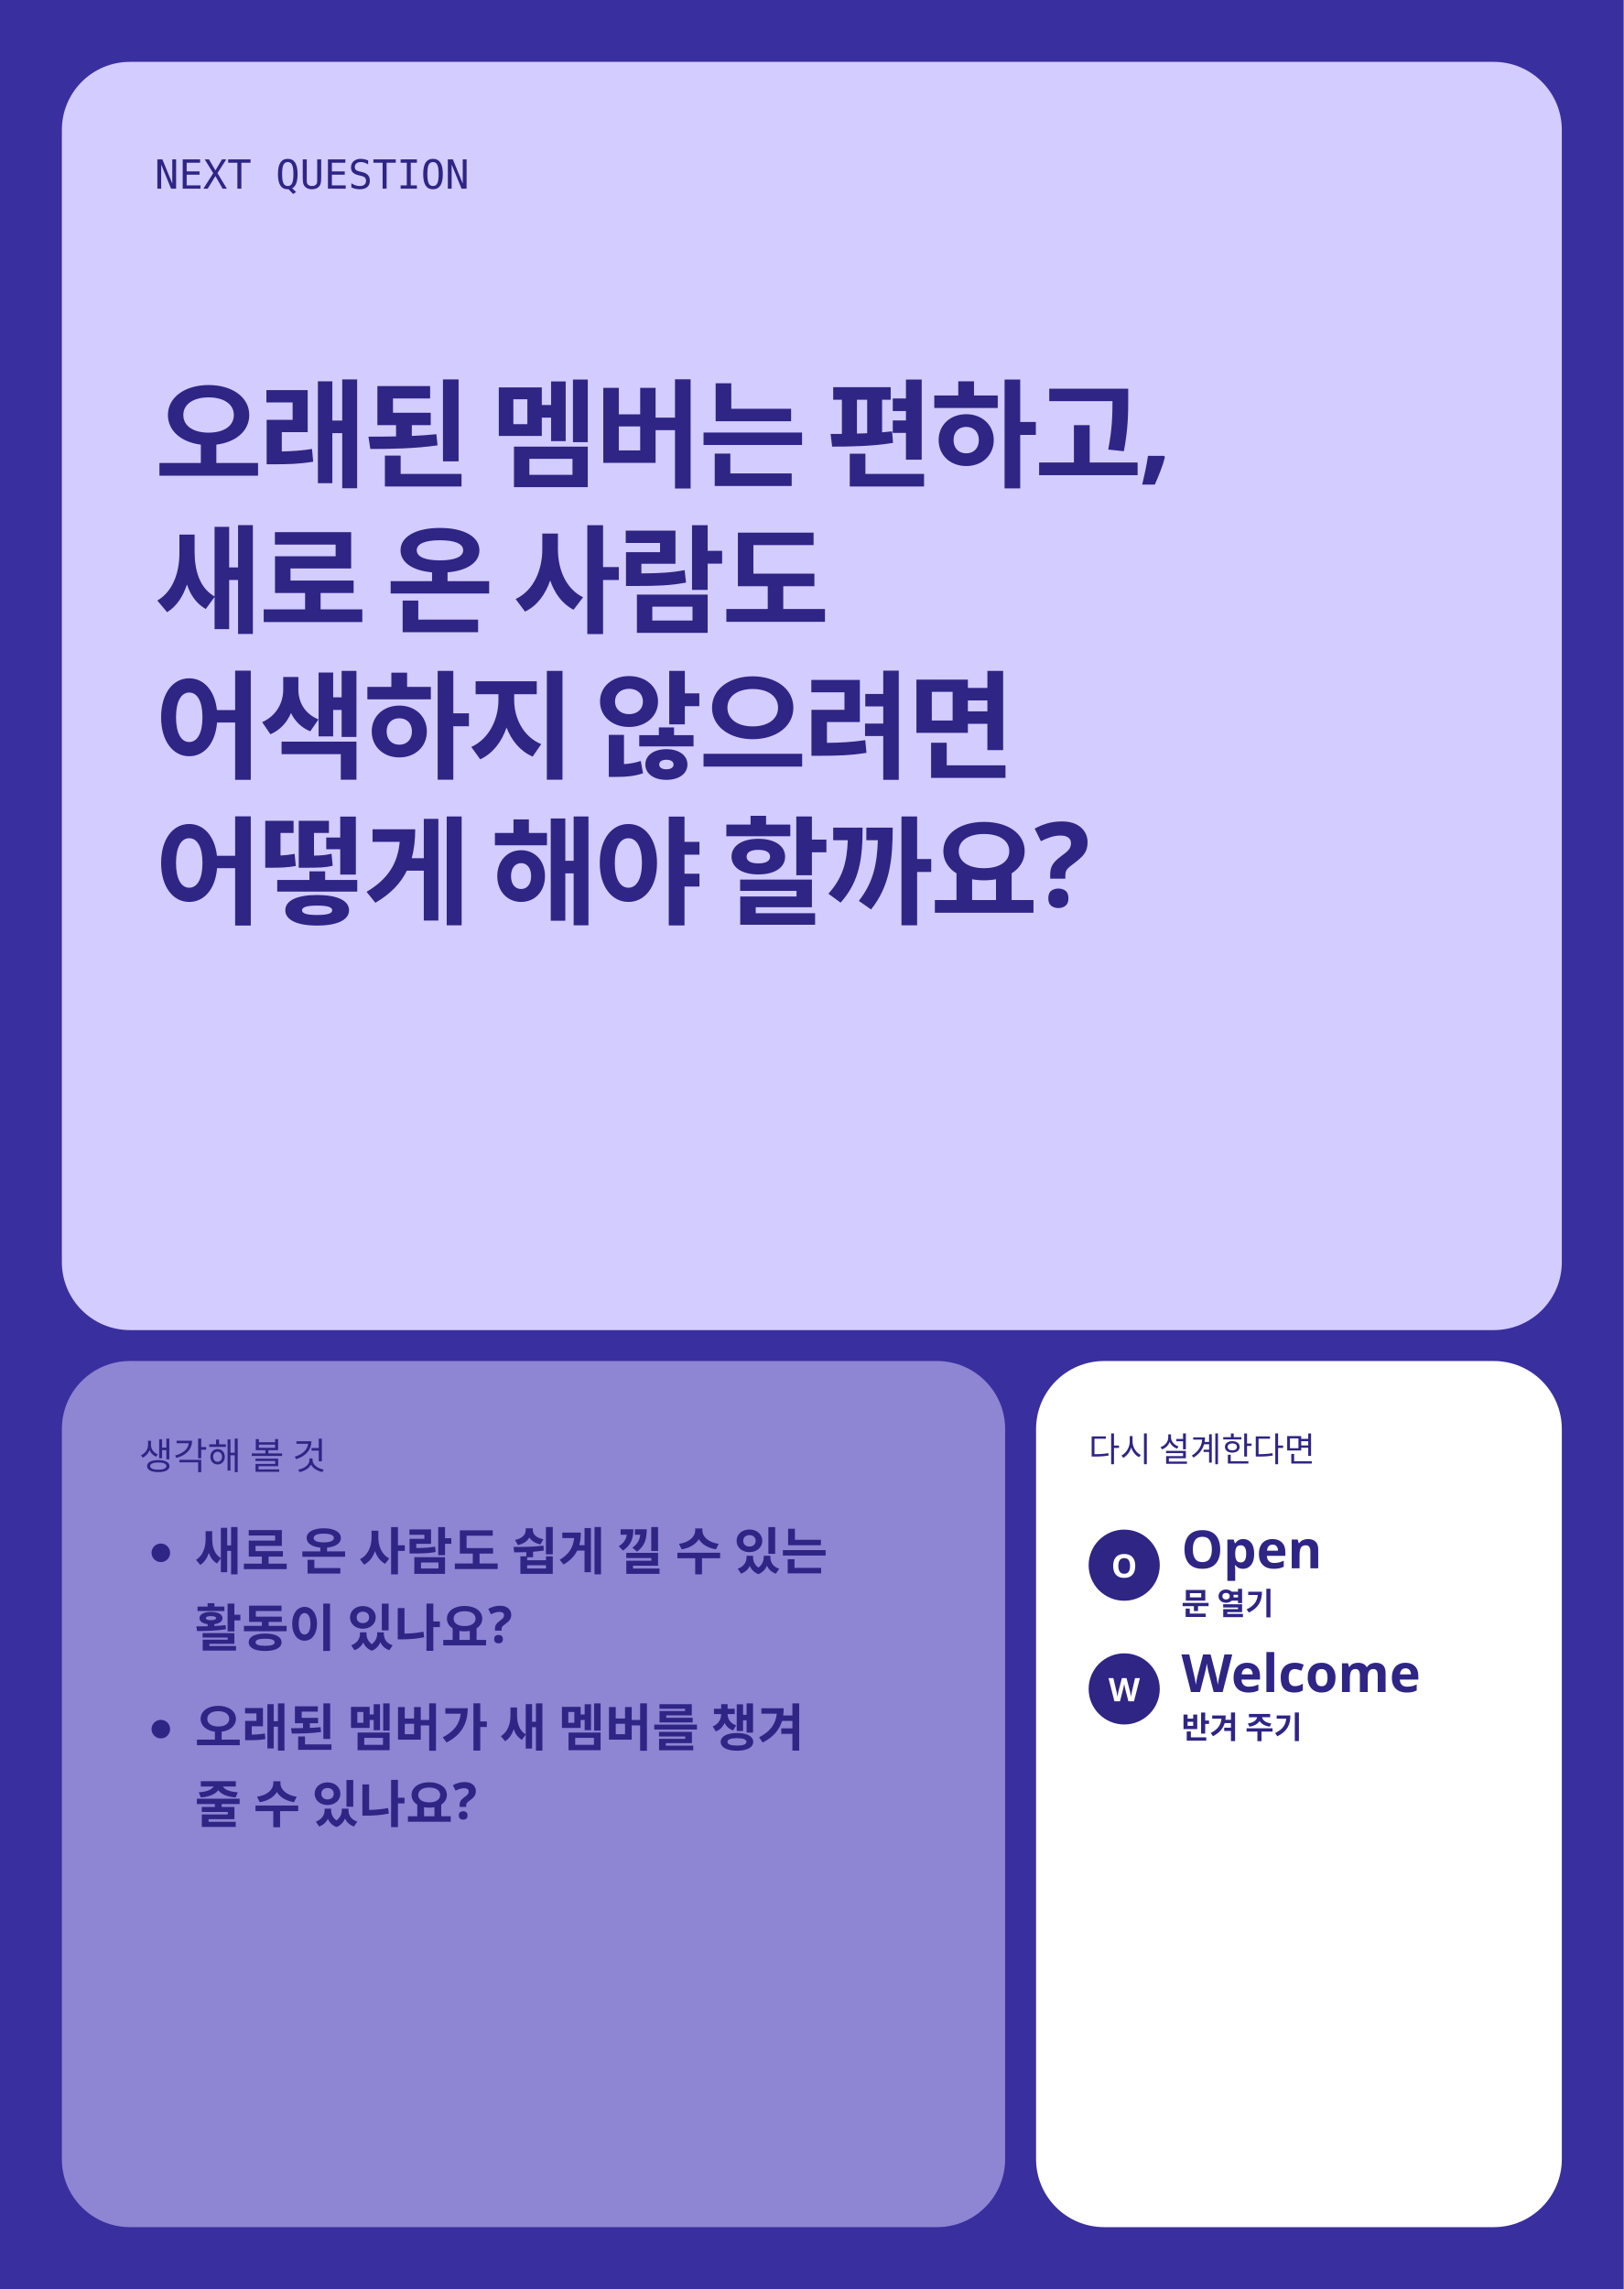
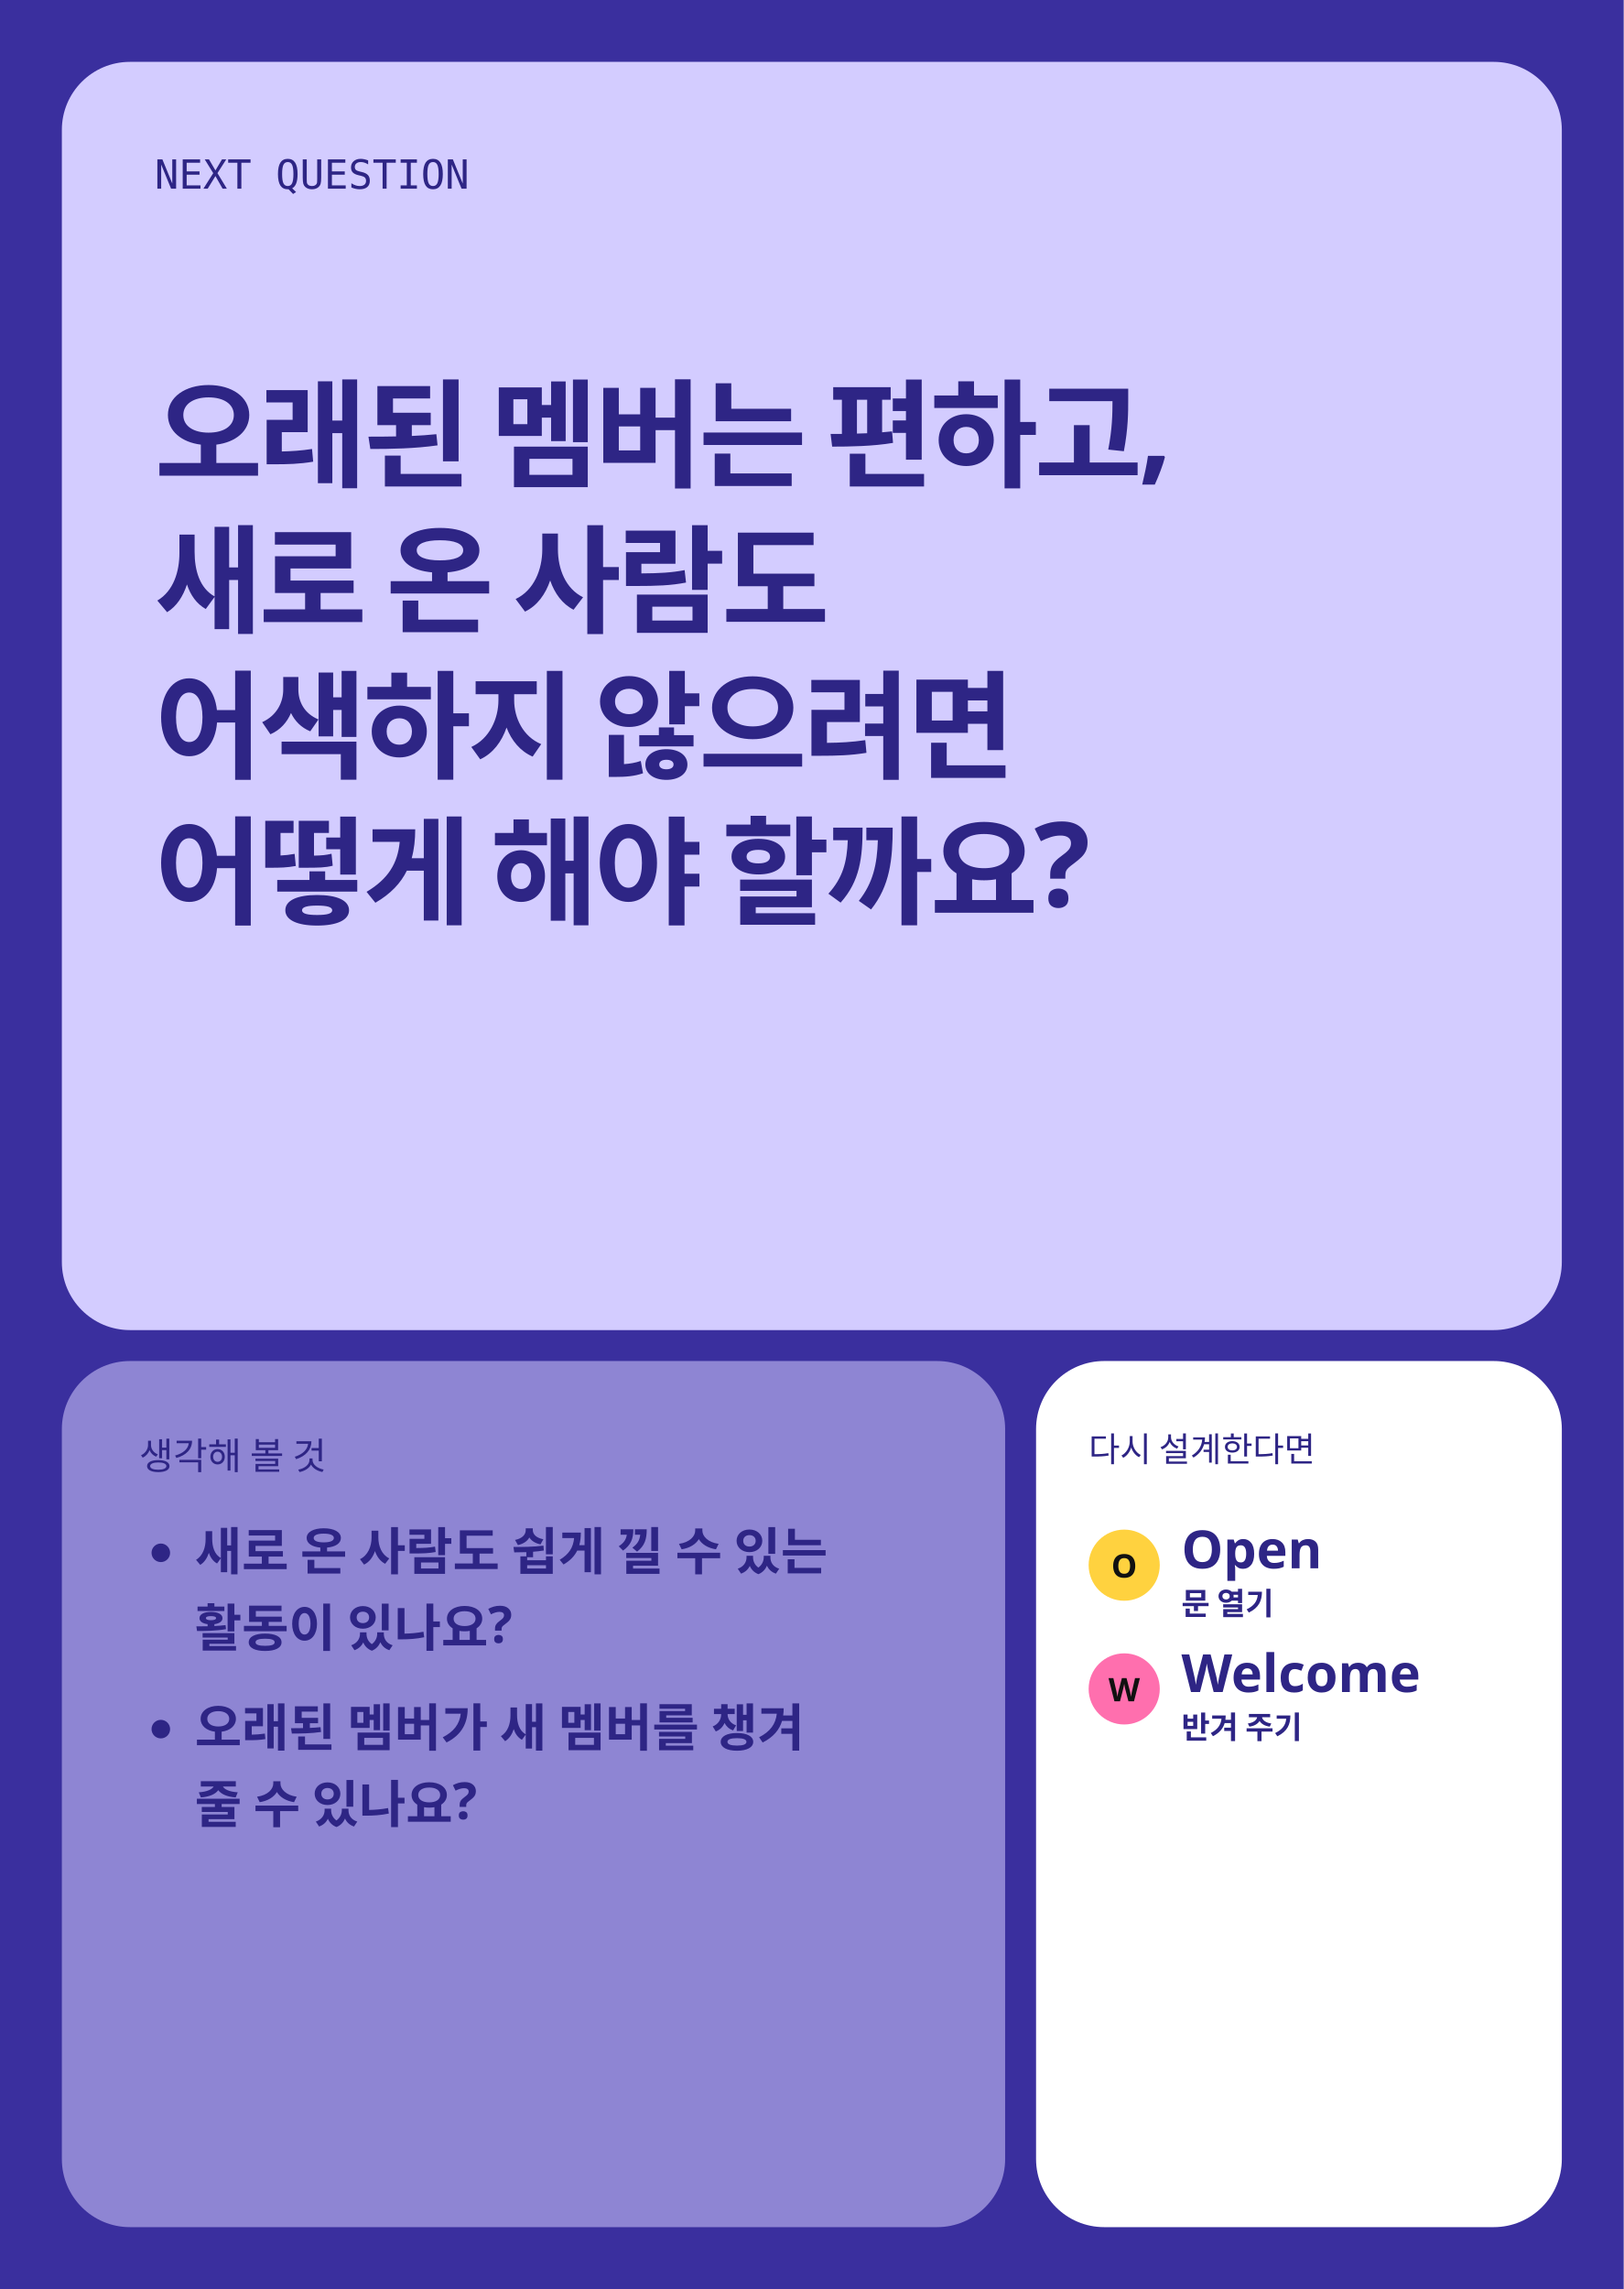
<svg xmlns="http://www.w3.org/2000/svg" width="105mm" height="148mm" viewBox="0 0 1050 1480">
  <g id="background">
    <rect width="1050" height="1480" fill="#3a2f9e" />
  </g>
  <g id="panel-question">
    <rect x="40" y="40" width="970" height="820" rx="44" fill="#d3ccff" />
    <text x="100" y="122" font-family="'IBM Plex Mono', 'DejaVu Sans Mono', 'Courier New', monospace" font-size="26" font-weight="400" fill="#2e2585" text-anchor="start" letter-spacing="0">
      <tspan x="100" dy="0.0">NEXT QUESTION</tspan>
    </text>
    <text x="100" y="309.0" font-family="Pretendard, 'Apple SD Gothic Neo', 'Malgun Gothic', sans-serif" font-size="76" font-weight="700" fill="#2e2585" text-anchor="start" letter-spacing="-2.5">
      <tspan x="100" dy="0.0">오래된 멤버는 편하고,</tspan>
      <tspan x="100" dy="94.2">새로 온 사람도</tspan>
      <tspan x="100" dy="94.2">어색하지 않으려면</tspan>
      <tspan x="100" dy="94.2">어떻게 해야 할까요?</tspan>
    </text>
  </g>
  <g id="panel-think">
    <rect x="40" y="880" width="610" height="560" rx="44" fill="#8e85d3" />
    <text x="90" y="950" font-family="'IBM Plex Mono', 'DejaVu Sans Mono', 'Courier New', monospace" font-size="24" font-weight="400" fill="#2e2585" text-anchor="start" letter-spacing="0">
      <tspan x="90" dy="0.0">생각해 볼 것</tspan>
    </text>
    <circle cx="104" cy="1004" r="6" fill="#2e2585" />
    <text x="126" y="1015" font-family="Pretendard, 'Apple SD Gothic Neo', 'Malgun Gothic', sans-serif" font-size="33" font-weight="600" fill="#2e2585" text-anchor="start" letter-spacing="0">
      <tspan x="126" dy="0.0">새로 온 사람도 쉽게 낄 수 있는</tspan>
      <tspan x="126" dy="49.5">활동이 있나요?</tspan>
    </text>
    <circle cx="104" cy="1118" r="6" fill="#2e2585" />
    <text x="126" y="1129" font-family="Pretendard, 'Apple SD Gothic Neo', 'Malgun Gothic', sans-serif" font-size="33" font-weight="600" fill="#2e2585" text-anchor="start" letter-spacing="0">
      <tspan x="126" dy="0.0">오래된 멤버가 새 멤버를 챙겨</tspan>
      <tspan x="126" dy="49.5">줄 수 있나요?</tspan>
    </text>
  </g>
  <g id="panel-skill">
    <rect x="670" y="880" width="340" height="560" rx="44" fill="#ffffff" />
    <text x="704" y="945" font-family="'IBM Plex Mono', 'DejaVu Sans Mono', 'Courier New', monospace" font-size="22" font-weight="400" fill="#2e2585" text-anchor="start" letter-spacing="0">
      <tspan x="704" dy="0.0">다시 설계한다면</tspan>
    </text>
-     <circle cx="727" cy="1012" r="23" fill="#2e2585" />
-     <text x="727" y="1020" font-family="Pretendard, 'Apple SD Gothic Neo', 'Malgun Gothic', sans-serif" font-size="21" font-weight="700" fill="#ffffff" text-anchor="middle" letter-spacing="0">
+     <circle cx="727" cy="1012" r="23" fill="#ffd23f" />
+     <text x="727" y="1020" font-family="Pretendard, 'Apple SD Gothic Neo', 'Malgun Gothic', sans-serif" font-size="21" font-weight="800" fill="#111111" text-anchor="middle" letter-spacing="0">
      <tspan x="727" dy="0.0">O</tspan>
    </text>
    <text x="764" y="1014" font-family="Pretendard, 'Apple SD Gothic Neo', 'Malgun Gothic', sans-serif" font-size="34" font-weight="700" fill="#2e2585" text-anchor="start" letter-spacing="0">
      <tspan x="764" dy="0.0">Open</tspan>
    </text>
    <text x="764" y="1044" font-family="Pretendard, 'Apple SD Gothic Neo', 'Malgun Gothic', sans-serif" font-size="20" font-weight="600" fill="#2e2585" text-anchor="start" letter-spacing="0">
      <tspan x="764" dy="0.0">문 열기</tspan>
    </text>
-     <circle cx="727" cy="1092" r="23" fill="#2e2585" />
-     <text x="727" y="1100" font-family="Pretendard, 'Apple SD Gothic Neo', 'Malgun Gothic', sans-serif" font-size="21" font-weight="700" fill="#ffffff" text-anchor="middle" letter-spacing="0">
+     <circle cx="727" cy="1092" r="23" fill="#ff6fae" />
+     <text x="727" y="1100" font-family="Pretendard, 'Apple SD Gothic Neo', 'Malgun Gothic', sans-serif" font-size="21" font-weight="800" fill="#111111" text-anchor="middle" letter-spacing="0">
      <tspan x="727" dy="0.0">W</tspan>
    </text>
    <text x="764" y="1094" font-family="Pretendard, 'Apple SD Gothic Neo', 'Malgun Gothic', sans-serif" font-size="34" font-weight="700" fill="#2e2585" text-anchor="start" letter-spacing="0">
      <tspan x="764" dy="0.0">Welcome</tspan>
    </text>
    <text x="764" y="1124" font-family="Pretendard, 'Apple SD Gothic Neo', 'Malgun Gothic', sans-serif" font-size="20" font-weight="600" fill="#2e2585" text-anchor="start" letter-spacing="0">
      <tspan x="764" dy="0.0">반겨 주기</tspan>
    </text>
  </g>
</svg>
